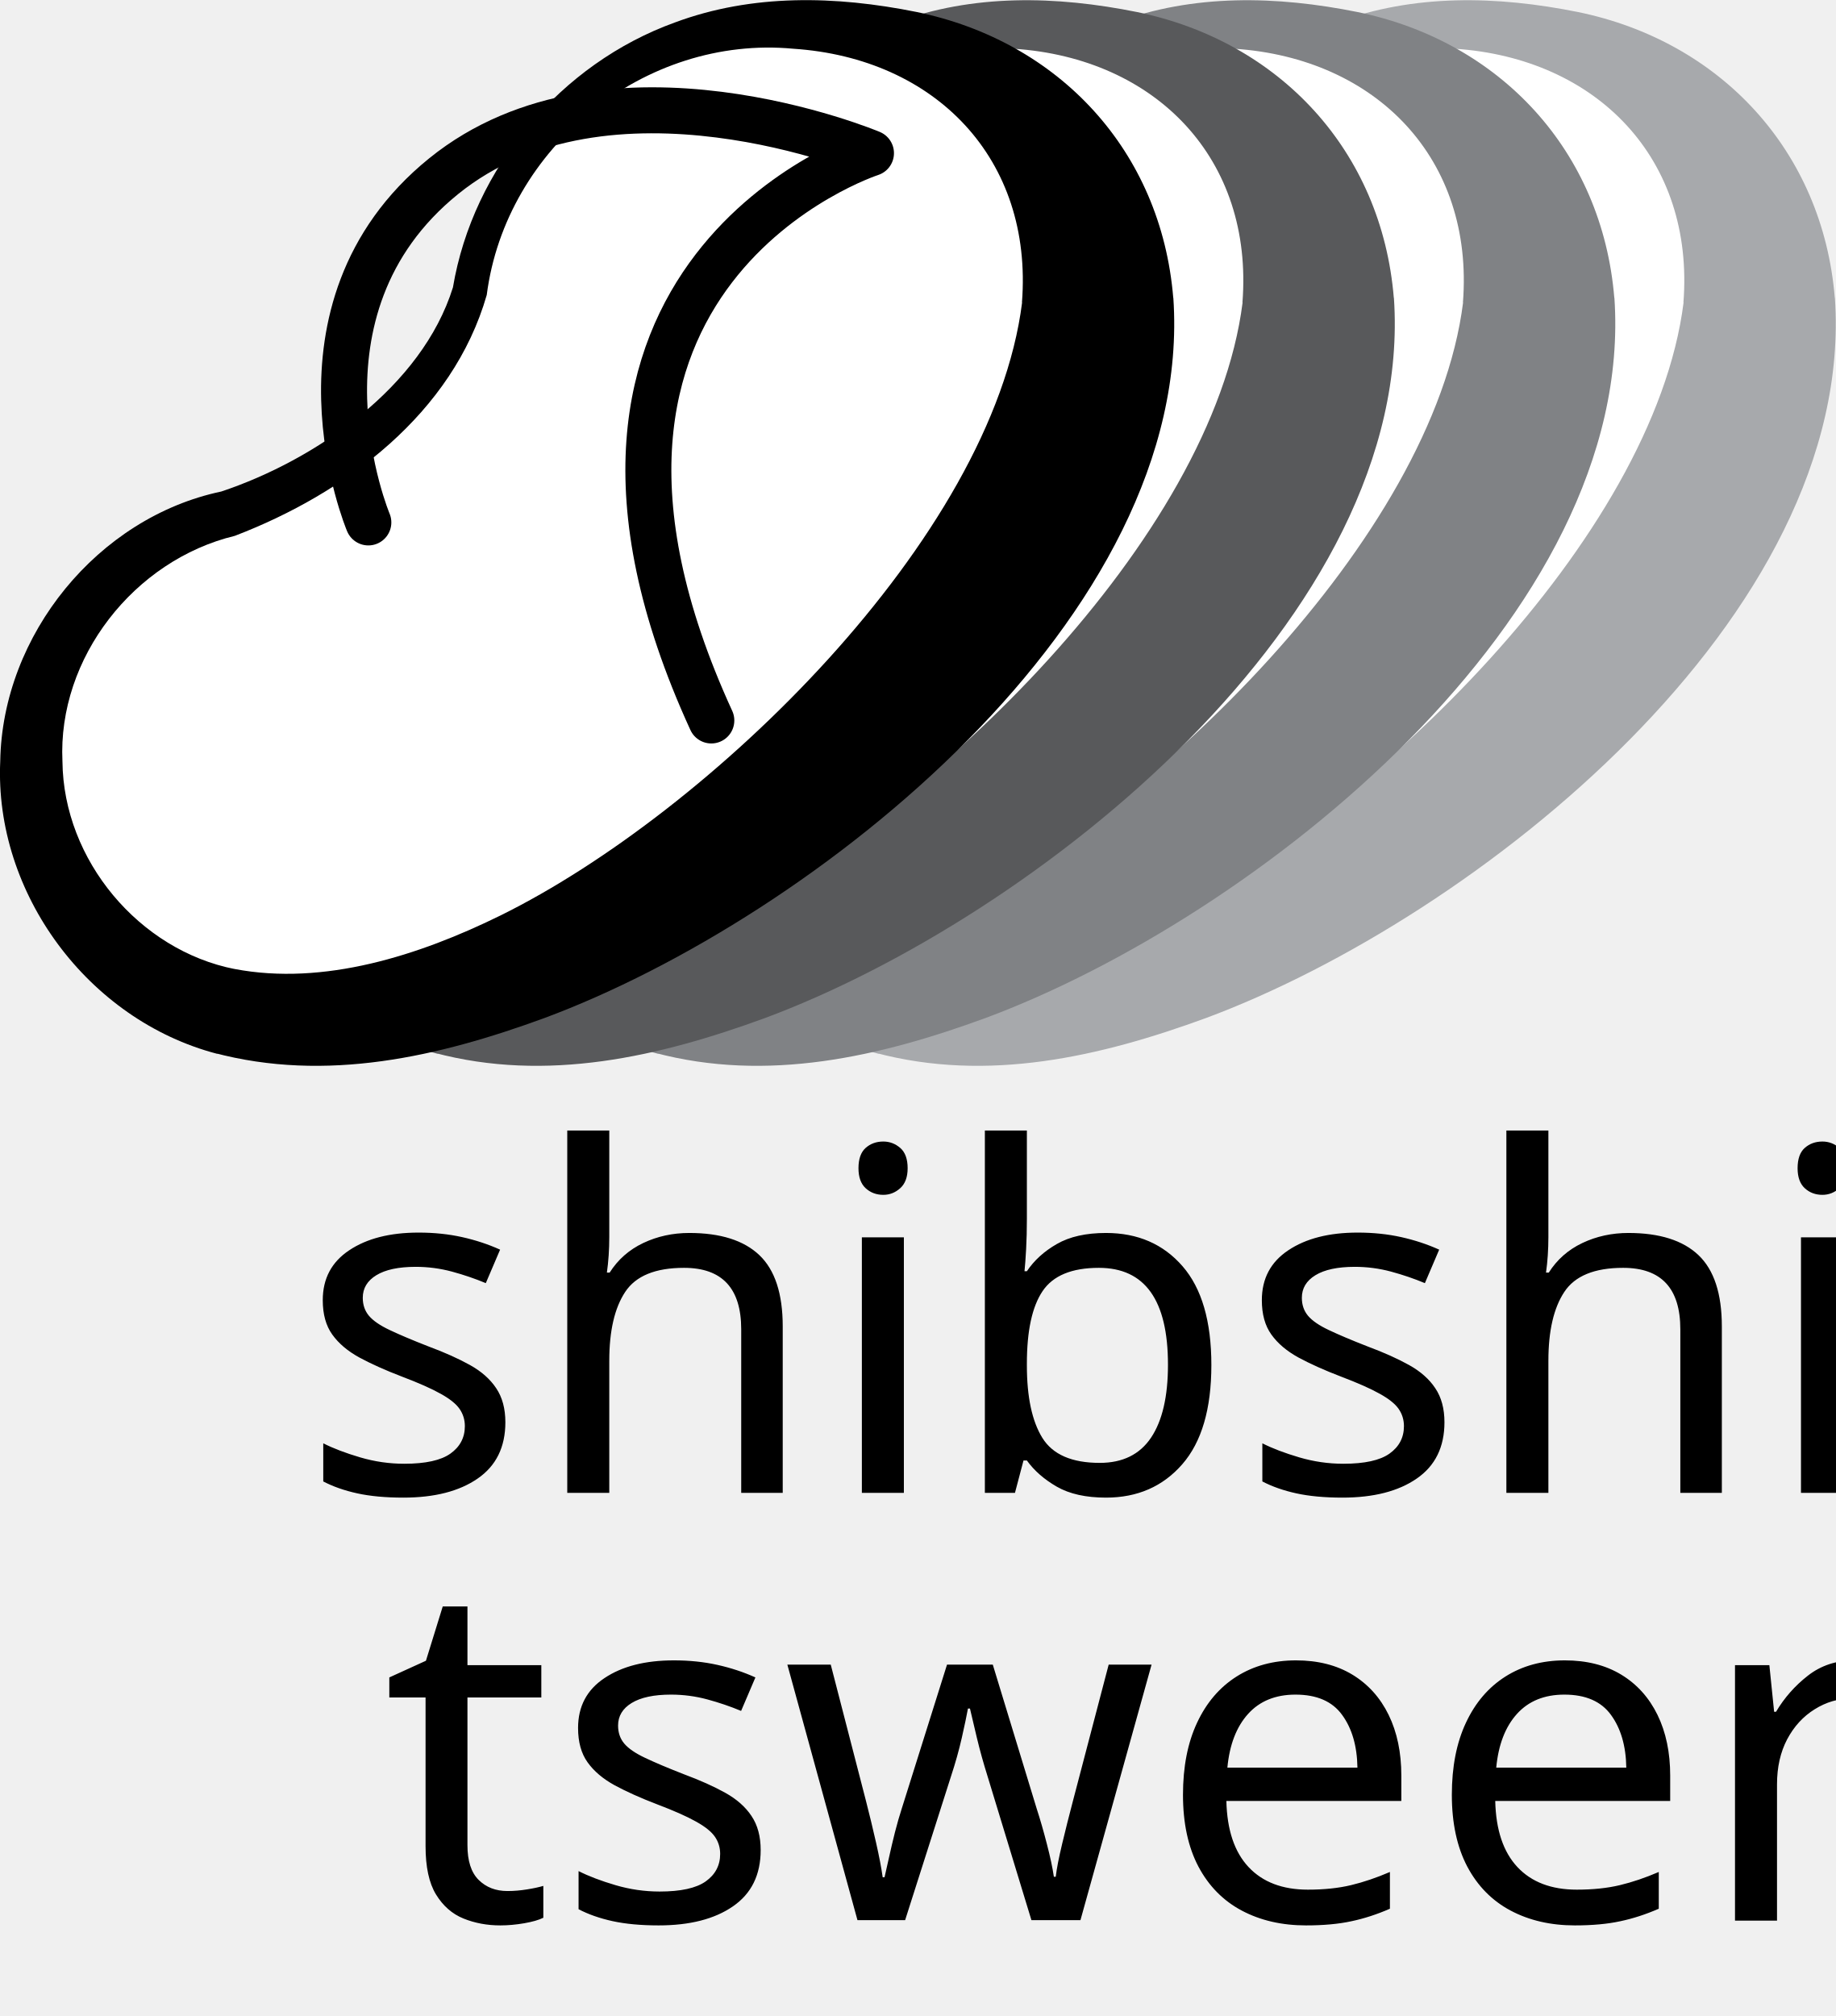
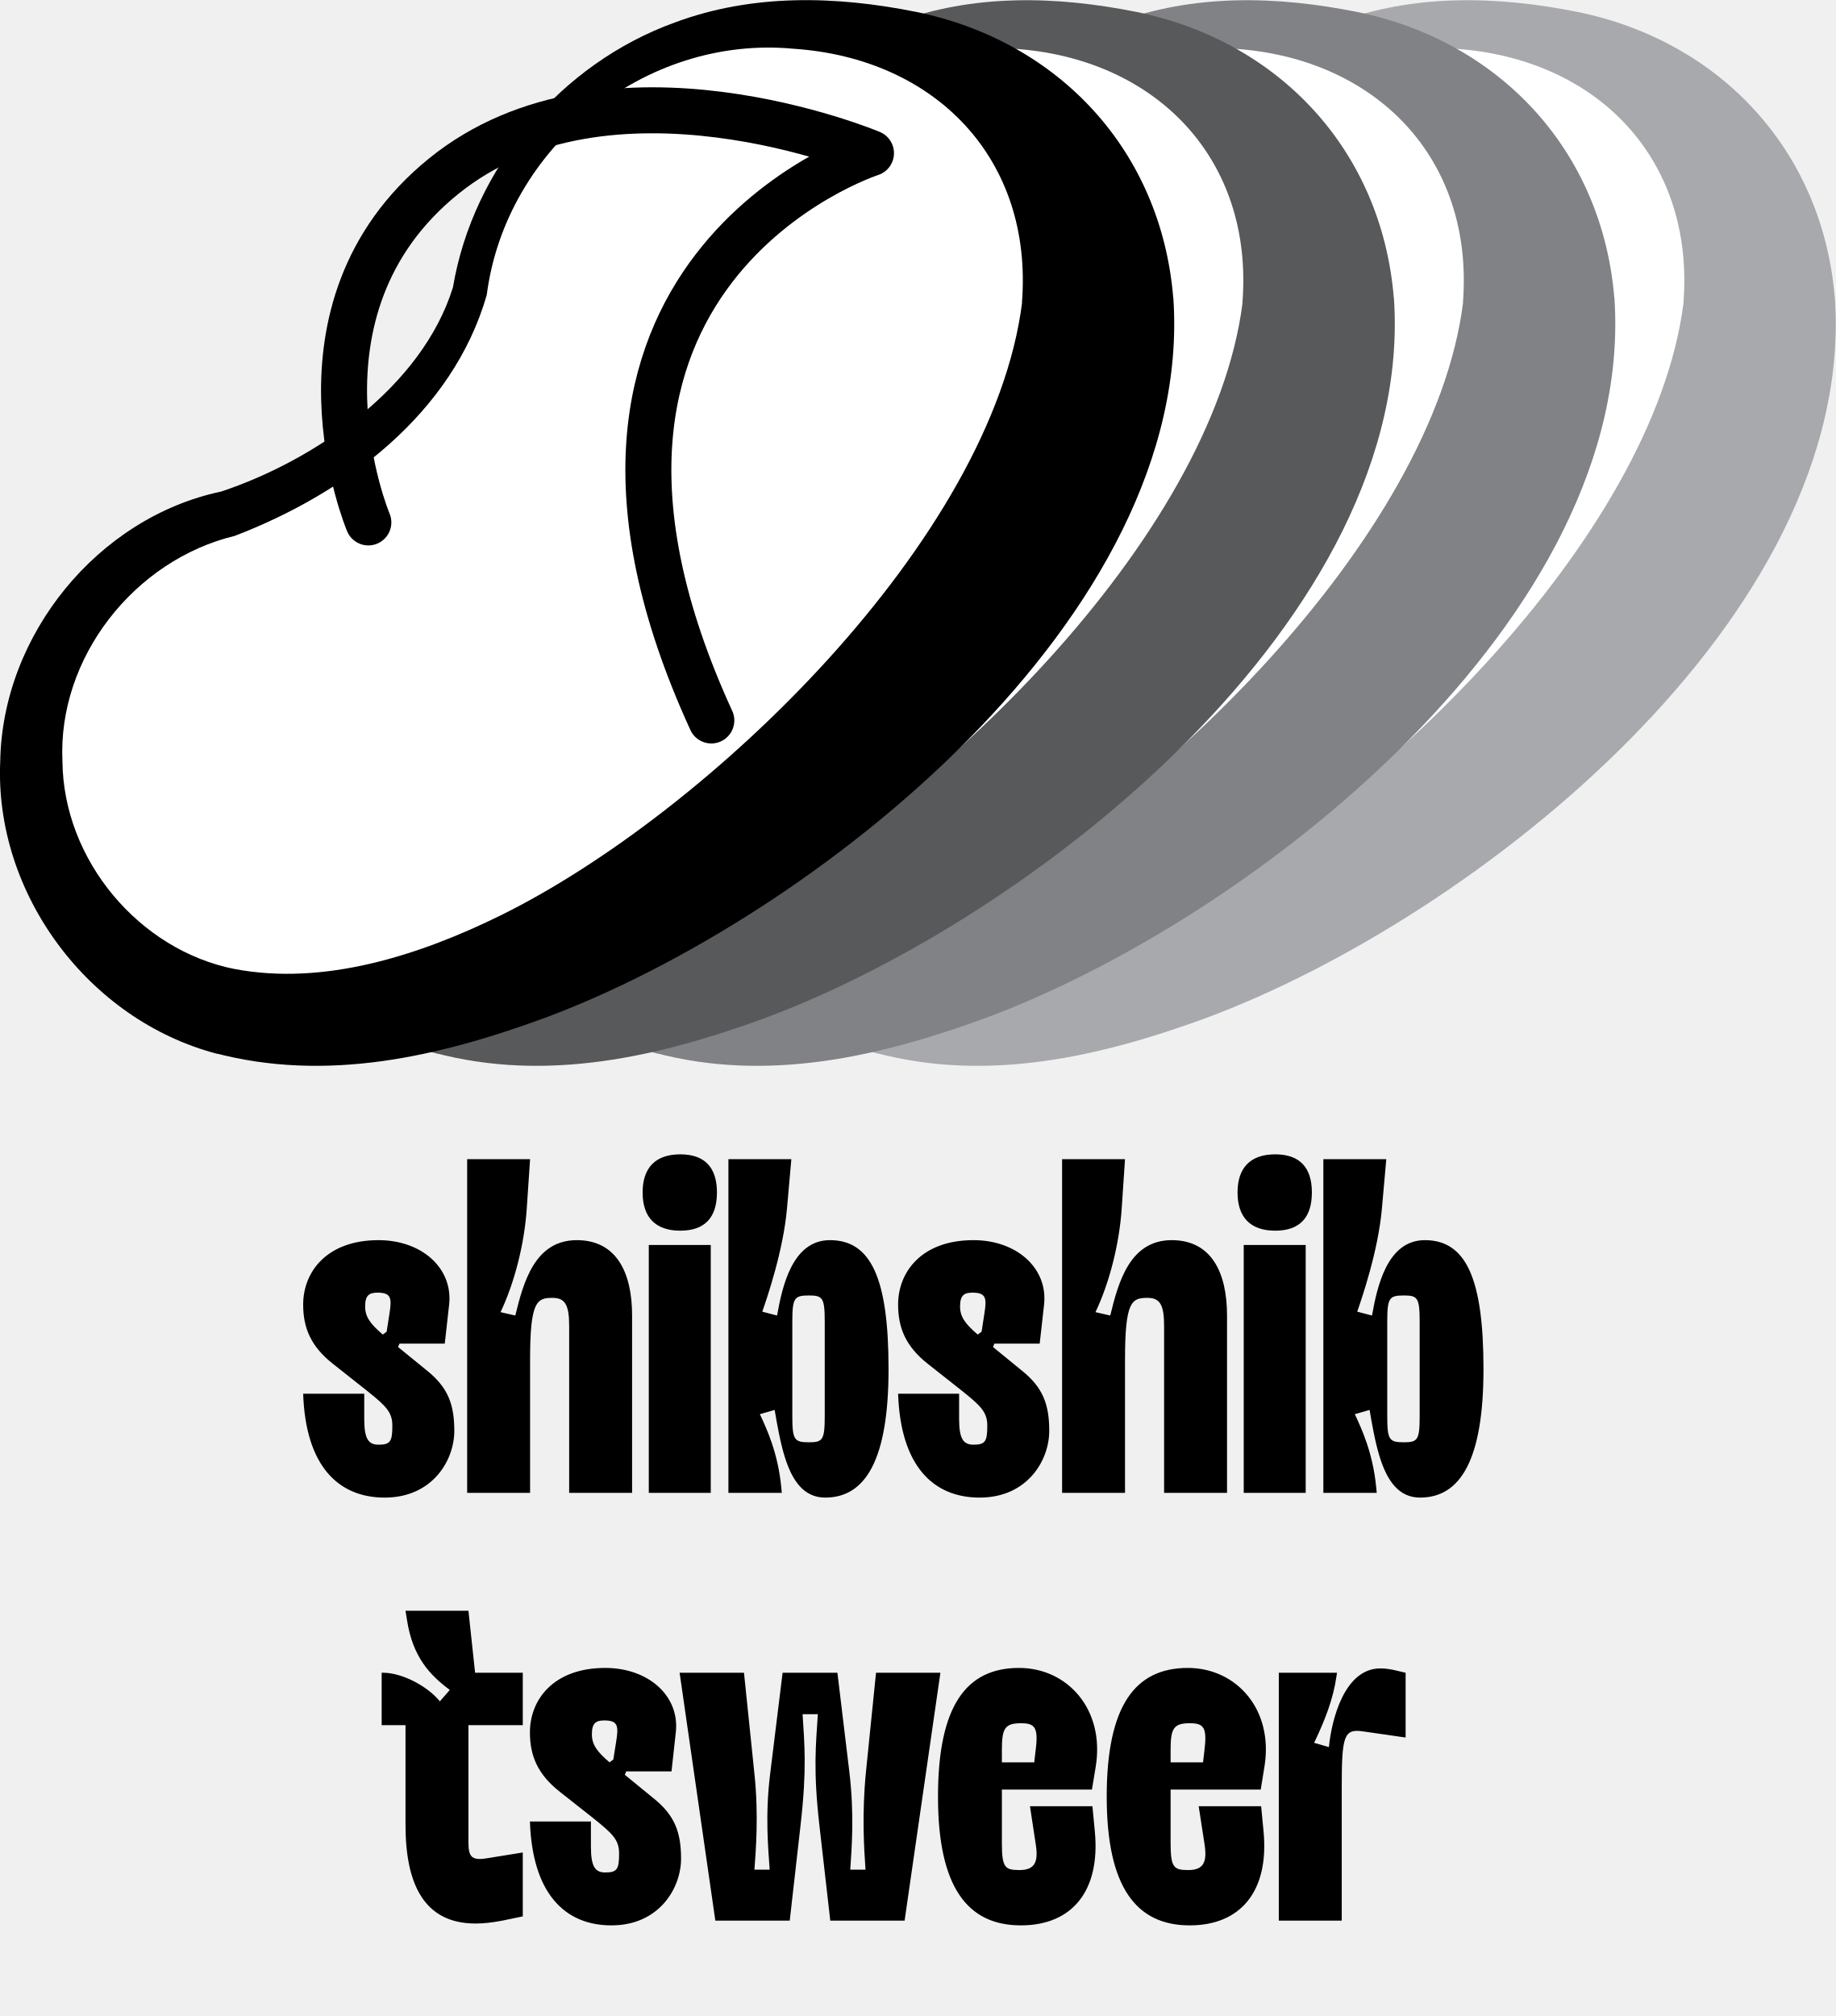
<svg xmlns="http://www.w3.org/2000/svg" id="Layer_2" data-name="Layer 2" viewBox="0 0 228.71 251.14">
  <defs>
    <style>
      .cls-1 {
        stroke: #000;
      }

      .cls-1, .cls-2, .cls-3, .cls-4 {
        fill: none;
        stroke-linecap: round;
        stroke-linejoin: round;
        stroke-width: 5.73px;
      }

      .cls-5 {
        fill: #58595b;
      }

      .cls-2 {
        stroke: #808285;
      }

      .cls-3 {
        stroke: #a7a9ac;
      }

      .cls-4 {
        stroke: #58595b;
      }

      .cls-6 {
        fill: #fff;
      }

      .cls-7 {
        fill: #808285;
      }

      .cls-8 {
-         font-family: NobulinaDemo-Inktrap, 'Nobulina Demo';
-         font-size: 59.39px;
      }

      .cls-9 {
        fill: #a7a9ac;
      }
    </style>
  </defs>
  <g id="Layer_1-2" data-name="Layer 1">
    <g>
-       <text class="cls-8" transform="translate(47.55 239.26)">
-         <tspan x="0" y="0">tsweer</tspan>
-       </text>
+       <path class="cls-8" d="M50.7 201.78C51.41 206.42 53.55 208.67 56.04 210.52L54.8 211.94C53.19 209.98 50.04 208.38 47.73 208.38H47.55V214.91H50.52V227.32C50.52 234.63 52.78 239.62 59.25 239.62C60.26 239.62 61.33 239.5 62.58 239.26L65.13 238.73V230.77L60.73 231.48C58.66 231.84 58.36 231.24 58.36 229.4V214.91H65.13V208.38H59.19L58.36 200.66H50.52ZM75.4 207.78C68.93 207.78 66.02 211.76 66.02 215.8C66.02 218.71 66.97 221.03 69.76 223.22L73.98 226.55C76.35 228.45 77.13 229.22 77.13 230.89C77.13 232.85 76.89 233.26 75.4 233.26C74.16 233.26 73.62 232.55 73.62 230.05V226.91H66.02C66.32 235.87 70.36 239.85 76.18 239.85C82.11 239.85 84.85 235.22 84.85 231.54C84.85 228.27 84.07 226.13 81.4 224L77.84 221.09L78.02 220.67H83.66L84.19 215.86C84.73 211.29 80.81 207.78 75.4 207.78ZM75.94 219.54C74.33 218.18 73.74 217.29 73.74 216.04C73.74 214.67 74.22 214.32 75.29 214.32C77.01 214.32 77.07 215.03 76.77 216.93L76.41 219.19ZM95.89 232.91H93.99C94.17 230.53 94.53 226.02 93.99 220.97L92.69 208.38H84.67L89.12 239.26H98.39L99.75 227.26C100.53 220.37 100.23 217.35 99.99 213.54H101.89C101.65 217.35 101.3 220.43 102.07 227.26L103.44 239.26H112.7L117.16 208.38H109.14L107.89 220.67C107.36 226.02 107.65 230.29 107.83 232.91H105.93C106.11 230.11 106.46 226.13 105.81 220.67L104.33 208.38H97.5L95.95 220.97C95.3 226.19 95.72 230.35 95.89 232.91ZM126.95 207.78C120.36 207.78 116.86 212.53 116.86 223.82C116.86 235.1 120.54 239.85 127.19 239.85C133.55 239.85 137.11 235.58 136.4 228.15L136.1 225.01H128.32L129.03 229.7C129.39 231.9 128.97 232.96 127.01 232.96C125.23 232.96 124.82 232.67 124.82 229.64V222.93H136.04L136.52 220.02C137.64 212.95 133.01 207.78 126.95 207.78ZM129.03 218 128.85 219.54H124.82V218C124.82 215.33 125.17 214.67 127.19 214.67C128.91 214.67 129.39 215.15 129.03 218ZM147.98 207.78C141.39 207.78 137.88 212.53 137.88 223.82C137.88 235.1 141.56 239.85 148.22 239.85C154.57 239.85 158.13 235.58 157.42 228.15L157.12 225.01H149.34L150.06 229.7C150.41 231.9 150 232.96 148.04 232.96C146.26 232.96 145.84 232.67 145.84 229.64V222.93H157.07L157.54 220.02C158.67 212.95 154.04 207.78 147.98 207.78ZM150.06 218 149.88 219.54H145.84V218C145.84 215.33 146.2 214.67 148.22 214.67C149.94 214.67 150.41 215.15 150.06 218ZM165.56 217.64 163.72 217.11C165.08 214.26 166.09 211.7 166.51 208.79L166.57 208.38H159.32V239.26H167.16V222.69C167.16 216.34 167.4 215.33 169.77 215.68L175.12 216.45V208.38L173.58 208.02C172.98 207.9 172.45 207.84 171.97 207.84C167.52 207.84 165.91 214.14 165.56 217.64Z" />
      <g>
        <g>
          <g>
            <path class="cls-6" d="M219.17,37.39c1.28,39.89-69.58,98.37-108.85,88.54h0c-13.8-3.54-24-16.04-24-30.9s10.38-27.58,24.37-30.99c7.91-2.86,25.15-10.91,30.3-27.91,3.01-18.76,19.33-33.09,38.99-33.09,21.82,0,38.49,12.61,39.19,34.35Z" />
            <path class="cls-9" d="M228.6,37.09c2.71,39.63-44.74,77.23-78.35,89.73-13.14,4.81-27.17,8.08-41.23,4.32,0,0,1.3.16,1.3.16,0,0-.86-.03-.87-.03-16.08-4.2-27.76-20.01-27-36.44.27-15.74,12.16-30.35,27.54-33.59,11.7-3.9,24.99-13.01,28.86-25.43,2.51-14.91,13.44-27.87,27.65-33,9.64-3.59,20.02-3.34,30.1-1.31,17.72,3.64,30.48,17.26,31.99,35.62h0ZM209.73,37.69c1.4-17.86-10.73-30.44-28.49-31.62-18.5-1.73-35.82,12.28-38.19,30.68-4.24,14.75-17.59,24.72-31.38,30-12.56,3.04-22.09,15.21-21.48,28.1.12,12.32,9.58,23.53,21.47,25.87,0,0-1.33-.17-1.33-.17,0,0,.41-.02.42-.02,0,0,.89.18.89.18,11.1,2.12,22.97-1.67,33.13-6.67,25.96-12.81,61.28-46.93,64.98-76.37h0Z" />
          </g>
          <path class="cls-3" d="M128.31,65.08s-11.16-26.49,9.37-43.12c20.53-16.63,53.25-2.88,53.25-2.88,0,0-45.56,14.71-19.89,70.67" />
        </g>
        <g>
          <g>
            <path class="cls-6" d="M191.69,37.39c1.28,39.89-69.58,98.37-108.85,88.54h0c-13.8-3.54-24-16.04-24-30.9s10.38-27.58,24.37-30.99c7.91-2.86,25.15-10.91,30.3-27.91,3.01-18.76,19.33-33.09,38.99-33.09,21.82,0,38.49,12.61,39.19,34.35Z" />
            <path class="cls-7" d="M201.13,37.09c2.71,39.63-44.74,77.23-78.35,89.73-13.14,4.81-27.17,8.08-41.23,4.32,0,0,1.3.16,1.3.16,0,0-.86-.03-.87-.03-16.08-4.2-27.76-20.01-27-36.44.27-15.74,12.16-30.35,27.54-33.59,11.7-3.9,24.99-13.01,28.86-25.43,2.51-14.91,13.44-27.87,27.65-33,9.64-3.59,20.02-3.34,30.1-1.31,17.72,3.64,30.48,17.26,31.99,35.62h0ZM182.26,37.69c1.4-17.86-10.73-30.44-28.49-31.62-18.5-1.73-35.82,12.28-38.19,30.68-4.24,14.75-17.59,24.72-31.38,30-12.56,3.04-22.09,15.21-21.48,28.1.12,12.32,9.58,23.53,21.47,25.87,0,0-1.33-.17-1.33-.17,0,0,.41-.02.42-.02,0,0,.89.18.89.18,11.1,2.12,22.97-1.67,33.13-6.67,25.96-12.81,61.28-46.93,64.98-76.37h0Z" />
          </g>
          <path class="cls-2" d="M100.83,65.08s-11.16-26.49,9.37-43.12c20.53-16.63,53.25-2.88,53.25-2.88,0,0-45.56,14.71-19.89,70.67" />
        </g>
        <g>
          <g>
            <path class="cls-6" d="M164.22,37.39c1.28,39.89-69.58,98.37-108.85,88.54h0c-13.8-3.54-24-16.04-24-30.9s10.38-27.58,24.37-30.99c7.91-2.86,25.15-10.91,30.3-27.91,3.01-18.76,19.33-33.09,38.99-33.09,21.82,0,38.49,12.61,39.19,34.35Z" />
            <path class="cls-5" d="M173.66,37.09c2.71,39.63-44.74,77.23-78.35,89.73-13.14,4.81-27.17,8.08-41.23,4.32,0,0,1.3.16,1.3.16,0,0-.86-.03-.87-.03-16.08-4.2-27.76-20.01-27-36.44.27-15.74,12.16-30.35,27.54-33.59,11.7-3.9,24.99-13.01,28.86-25.43,2.51-14.91,13.44-27.87,27.65-33,9.64-3.59,20.02-3.34,30.1-1.31,17.72,3.64,30.48,17.26,31.99,35.62h0ZM154.79,37.69c1.4-17.86-10.73-30.44-28.49-31.62-18.5-1.73-35.82,12.28-38.19,30.68-4.24,14.75-17.59,24.72-31.38,30-12.56,3.04-22.09,15.21-21.48,28.1.12,12.32,9.58,23.53,21.47,25.87,0,0-1.33-.17-1.33-.17,0,0,.41-.02.42-.02,0,0,.89.18.89.18,11.1,2.12,22.97-1.67,33.13-6.67,25.96-12.81,61.28-46.93,64.98-76.37h0Z" />
          </g>
          <path class="cls-4" d="M73.36,65.08s-11.16-26.49,9.37-43.12c20.53-16.63,53.25-2.88,53.25-2.88,0,0-45.56,14.71-19.89,70.67" />
        </g>
        <g>
          <g>
            <path class="cls-6" d="M136.75,37.39c1.28,39.89-69.58,98.37-108.85,88.54h0c-13.8-3.54-24-16.04-24-30.9s10.38-27.58,24.37-30.99c7.91-2.86,25.15-10.91,30.3-27.91C61.58,17.37,77.9,3.04,97.56,3.04c21.82,0,38.49,12.61,39.19,34.35Z" />
            <path d="M146.18,37.09c2.71,39.63-44.74,77.23-78.35,89.73-13.14,4.81-27.17,8.08-41.23,4.32,0,0,1.3.16,1.3.16,0,0-.86-.03-.87-.03C10.96,127.06-.72,111.25.03,94.82c.27-15.74,12.16-30.35,27.54-33.59,11.7-3.9,24.99-13.01,28.86-25.43,2.51-14.91,13.44-27.87,27.65-33,9.64-3.59,20.02-3.34,30.1-1.31,17.72,3.64,30.48,17.26,31.99,35.62h0ZM127.32,37.69c1.4-17.86-10.73-30.44-28.49-31.62-18.5-1.73-35.82,12.28-38.19,30.68-4.24,14.75-17.59,24.72-31.38,30-12.56,3.04-22.09,15.21-21.48,28.1.12,12.32,9.58,23.53,21.47,25.87,0,0-1.33-.17-1.33-.17,0,0,.41-.02.42-.02,0,0,.89.18.89.18,11.1,2.12,22.97-1.67,33.13-6.67,25.96-12.81,61.28-46.93,64.98-76.37h0Z" />
          </g>
          <path class="cls-1" d="M45.89,65.08s-11.16-26.49,9.37-43.12c20.53-16.63,53.25-2.88,53.25-2.88,0,0-45.56,14.71-19.89,70.67" />
        </g>
      </g>
-       <text class="cls-8" transform="translate(37.18 185.97)">
-         <tspan x="0" y="0">shibshib</tspan>
-       </text>
+       <path class="cls-8" d="M47.16 154.49C40.68 154.49 37.77 158.47 37.77 162.51C37.77 165.42 38.72 167.74 41.52 169.93L45.73 173.26C48.11 175.16 48.88 175.93 48.88 177.6C48.88 179.56 48.64 179.97 47.16 179.97C45.91 179.97 45.38 179.26 45.38 176.76V173.62H37.77C38.07 182.58 42.11 186.56 47.93 186.56C53.87 186.56 56.6 181.93 56.6 178.25C56.6 174.98 55.83 172.84 53.16 170.71L49.59 167.8L49.77 167.38H55.41L55.95 162.57C56.48 158 52.56 154.49 47.16 154.49ZM47.69 166.25C46.09 164.89 45.49 164 45.49 162.75C45.49 161.38 45.97 161.03 47.04 161.03C48.76 161.03 48.82 161.74 48.52 163.64L48.17 165.9ZM64.2 163.88 62.36 163.46C64.08 159.84 65.33 155.03 65.63 150.51L66.04 144.4H58.2V185.97H66.04V169.4C66.04 162.1 66.88 161.68 68.83 161.68C70.38 161.68 70.91 162.51 70.91 165.18V185.97H78.75V163.88C78.75 158.41 76.73 154.49 71.86 154.49C66.64 154.49 65.21 159.72 64.2 163.88ZM84.75 143.8C81.66 143.8 80.06 145.47 80.06 148.55C80.06 151.64 81.66 153.31 84.75 153.31C87.84 153.31 89.32 151.64 89.32 148.55C89.32 145.47 87.84 143.8 84.75 143.8ZM80.83 155.09V185.97H88.55V155.09ZM96.81 163.88 94.97 163.4C95.56 161.68 97.58 155.86 98.05 150.51L98.59 144.4H90.75V185.97H97.4L97.34 185.32C96.93 180.98 95.5 177.95 94.67 176.17L96.51 175.64C96.81 177.42 97.22 179.73 97.76 181.46C98.71 184.54 100.19 186.56 102.81 186.56C107.85 186.56 110.7 181.81 110.7 170.53C110.7 159.24 108.51 154.49 103.4 154.49C98.71 154.49 97.46 160.25 96.81 163.88ZM100.79 161.38C102.51 161.38 102.75 161.68 102.75 164.71V176.35C102.75 179.38 102.51 179.67 100.79 179.67C98.95 179.67 98.71 179.38 98.71 176.35V164.71C98.71 161.68 98.95 161.38 100.79 161.38ZM121.28 154.49C114.8 154.49 111.89 158.47 111.89 162.51C111.89 165.42 112.84 167.74 115.63 169.93L119.85 173.26C122.23 175.16 123 175.93 123 177.6C123 179.56 122.76 179.97 121.28 179.97C120.03 179.97 119.49 179.26 119.49 176.76V173.62H111.89C112.19 182.58 116.23 186.56 122.05 186.56C127.99 186.56 130.72 181.93 130.72 178.25C130.72 174.98 129.95 172.84 127.27 170.71L123.71 167.8L123.89 167.38H129.53L130.07 162.57C130.6 158 126.68 154.49 121.28 154.49ZM121.81 166.25C120.21 164.89 119.61 164 119.61 162.75C119.61 161.38 120.09 161.03 121.16 161.03C122.88 161.03 122.94 161.74 122.64 163.64L122.29 165.9ZM138.32 163.88 136.48 163.46C138.2 159.84 139.45 155.03 139.75 150.51L140.16 144.4H132.32V185.97H140.16V169.4C140.16 162.1 140.99 161.68 142.95 161.68C144.5 161.68 145.03 162.51 145.03 165.18V185.97H152.87V163.88C152.87 158.41 150.85 154.49 145.98 154.49C140.76 154.49 139.33 159.72 138.32 163.88ZM158.87 143.8C155.78 143.8 154.18 145.47 154.18 148.55C154.18 151.64 155.78 153.31 158.87 153.31C161.96 153.31 163.44 151.64 163.44 148.55C163.44 145.47 161.96 143.8 158.87 143.8ZM154.95 155.09V185.97H162.67V155.09ZM170.93 163.88 169.09 163.4C169.68 161.68 171.7 155.86 172.17 150.51L172.71 144.4H164.87V185.97H171.52L171.46 185.32C171.05 180.98 169.62 177.95 168.79 176.17L170.63 175.64C170.93 177.42 171.34 179.73 171.88 181.46C172.83 184.54 174.31 186.56 176.92 186.56C181.97 186.56 184.82 181.81 184.82 170.53C184.82 159.24 182.63 154.49 177.52 154.49C172.83 154.49 171.58 160.25 170.93 163.88ZM174.91 161.38C176.63 161.38 176.87 161.68 176.87 164.71V176.35C176.87 179.38 176.63 179.67 174.91 179.67C173.06 179.67 172.83 179.38 172.83 176.35V164.71C172.83 161.68 173.06 161.38 174.91 161.38Z" />
    </g>
  </g>
</svg>
